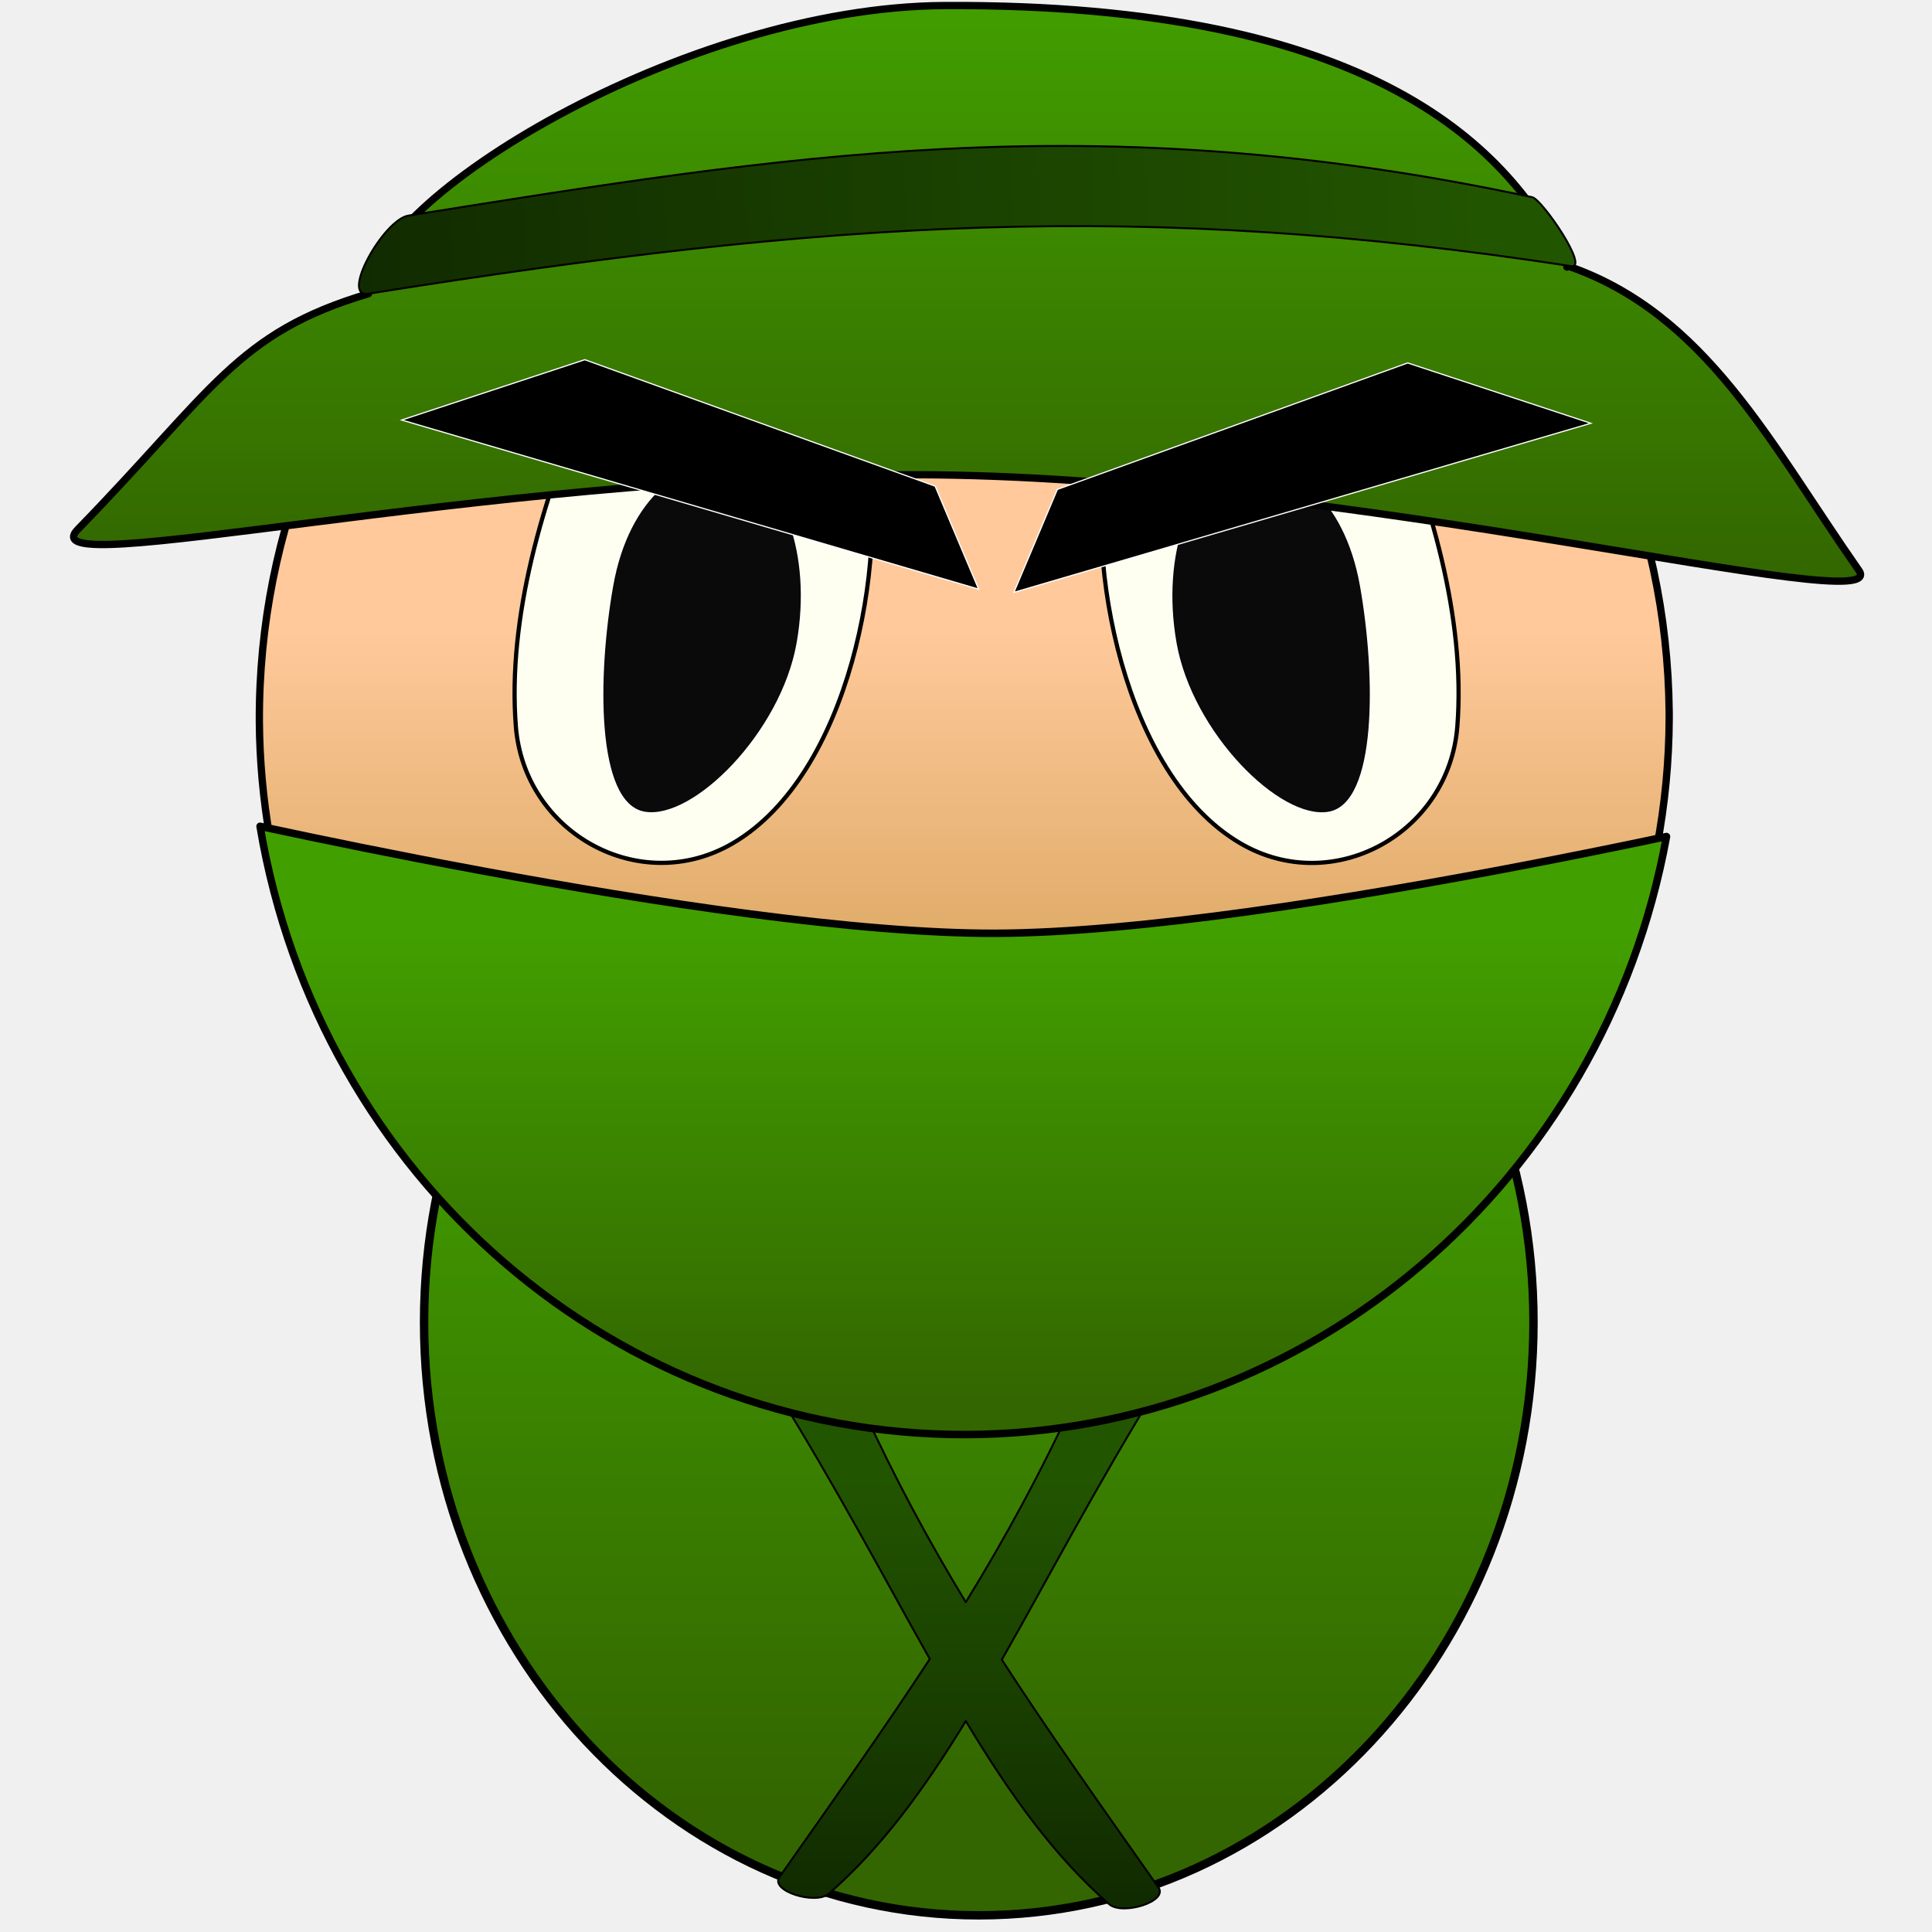
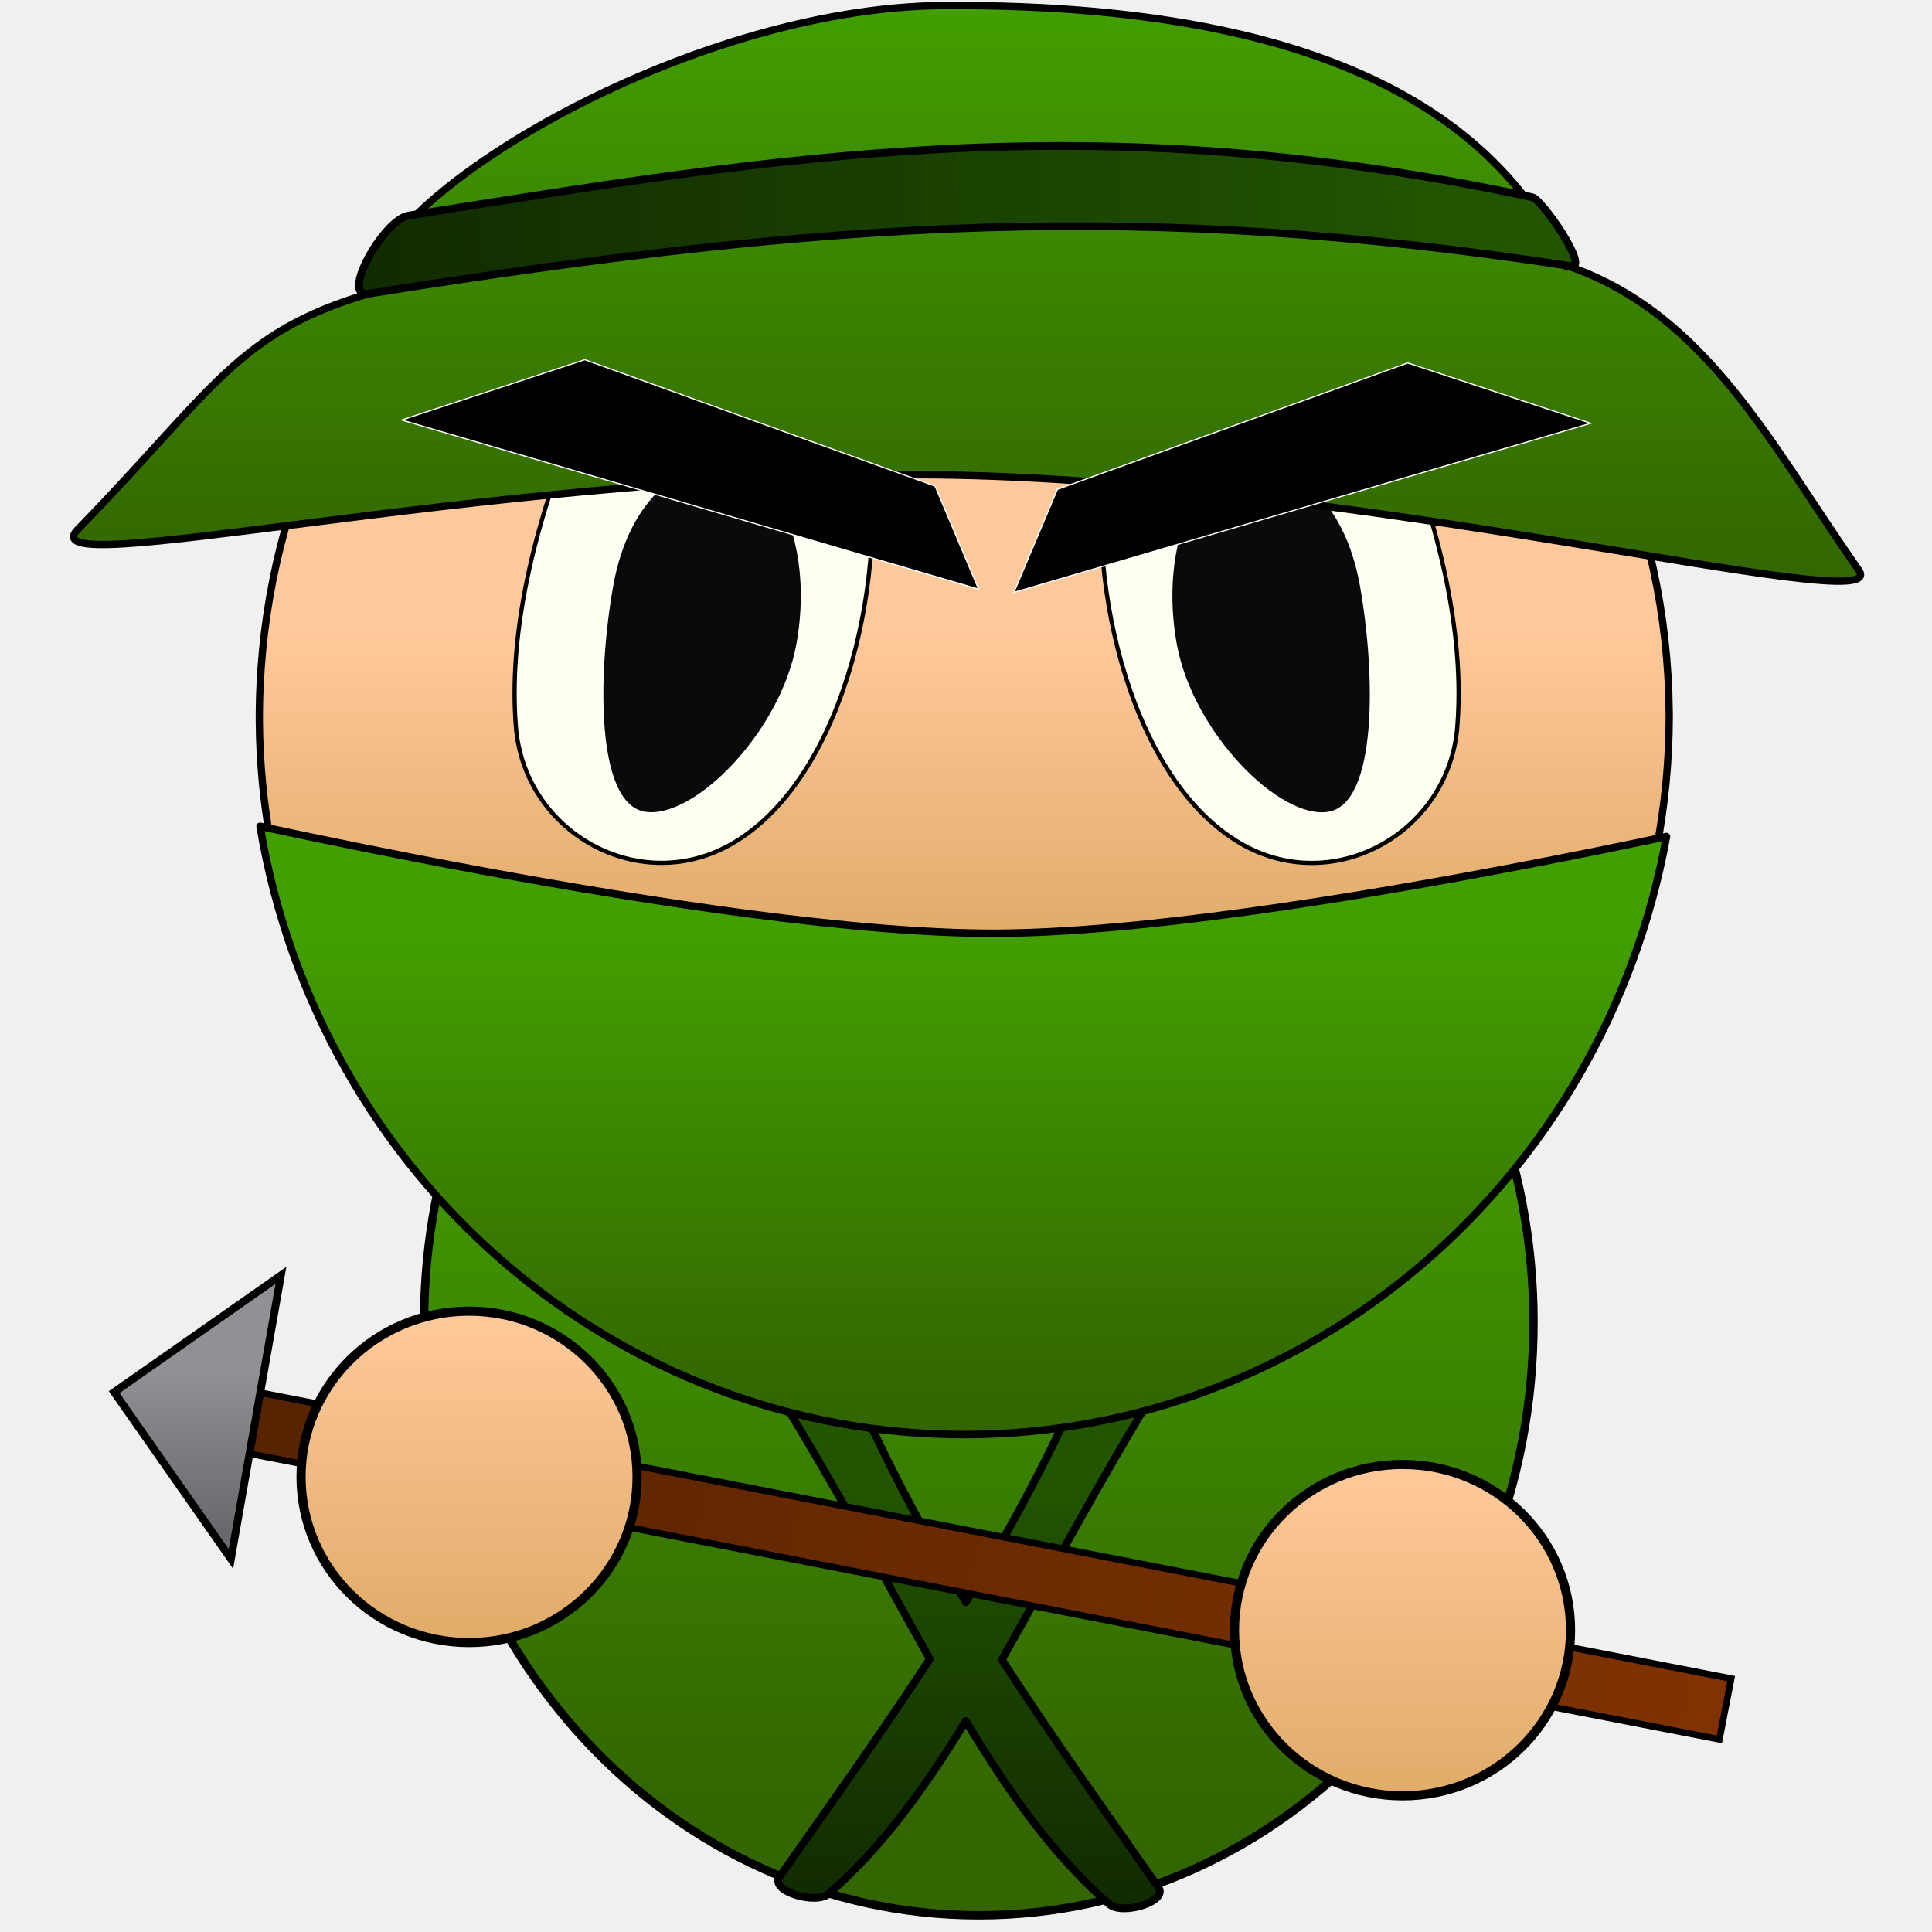
<svg xmlns="http://www.w3.org/2000/svg" xmlns:xlink="http://www.w3.org/1999/xlink" width="1e3" height="1e3" version="1.1" viewBox="0 0 264.58 264.58">
  <defs>
    <linearGradient id="linearGradient14376">
      <stop stop-color="#429f00" offset="0" />
      <stop stop-color="#360" offset="1" />
    </linearGradient>
    <linearGradient id="linearGradient8920">
      <stop stop-color="#112b00" offset="0" />
      <stop stop-color="#250" offset="1" />
    </linearGradient>
-     <linearGradient id="linearGradient43665" x1="102.8" x2="167.87" y1="248.73" y2="210.18" gradientTransform="matrix(1 0 0 1 -6.4287 -.12862)" gradientUnits="userSpaceOnUse" xlink:href="#linearGradient43305" />
+     <linearGradient id="linearGradient43665" x1="102.8" x2="167.87" y1="248.73" y2="210.18" gradientTransform="translate(-6.4287 -.12862)" gradientUnits="userSpaceOnUse" xlink:href="#linearGradient43305" />
    <linearGradient id="linearGradient43305">
      <stop stop-color="#800000" offset="0" />
      <stop stop-color="#b40000" offset="1" />
    </linearGradient>
-     <linearGradient id="linearGradient43307" x1="124.87" x2="155.21" y1="84.894" y2="38.131" gradientTransform="matrix(1 0 0 1 -6.4287 -.12862)" gradientUnits="userSpaceOnUse" xlink:href="#linearGradient43305" />
-     <linearGradient id="linearGradient58947" x1="204.92" x2="251.83" y1="54.685" y2="47.87" gradientTransform="matrix(1 0 0 1 -7.0597 -3.0317)" gradientUnits="userSpaceOnUse" xlink:href="#linearGradient43305" />
-     <linearGradient id="linearGradient57449" x1="207.65" x2="223.33" y1="38.796" y2="18.037" gradientTransform="matrix(1 0 0 1 -7.0597 -3.0317)" gradientUnits="userSpaceOnUse" xlink:href="#linearGradient43305" />
-     <linearGradient id="linearGradient42579" x1="101.8" x2="164.98" y1="237.29" y2="134.72" gradientTransform="matrix(1 0 0 1 -7.0597 -3.0317)" gradientUnits="userSpaceOnUse">
+     <linearGradient id="linearGradient43307" x1="124.87" x2="155.21" y1="84.894" y2="38.131" gradientTransform="translate(-6.4287 -.12862)" gradientUnits="userSpaceOnUse" xlink:href="#linearGradient43305" />
+     <linearGradient id="linearGradient58947" x1="204.92" x2="251.83" y1="54.685" y2="47.87" gradientTransform="translate(-7.0597 -3.0317)" gradientUnits="userSpaceOnUse" xlink:href="#linearGradient43305" />
+     <linearGradient id="linearGradient57449" x1="207.65" x2="223.33" y1="38.796" y2="18.037" gradientTransform="translate(-7.0597 -3.0317)" gradientUnits="userSpaceOnUse" xlink:href="#linearGradient43305" />
+     <linearGradient id="linearGradient42579" x1="101.8" x2="164.98" y1="237.29" y2="134.72" gradientTransform="translate(-7.0597 -3.0317)" gradientUnits="userSpaceOnUse">
      <stop stop-color="#00008c" offset="0" />
      <stop stop-color="#0000be" offset="1" />
    </linearGradient>
    <linearGradient id="linearGradient39456" x1="494.66" x2="494.66" y1="584.47" y2="350.75" gradientTransform="matrix(.28795 0 0 .28795 -11.3 -25.705)" gradientUnits="userSpaceOnUse">
      <stop stop-color="#e0ac69" offset="0" />
      <stop stop-color="#ffc99b" offset="1" />
    </linearGradient>
    <linearGradient id="linearGradient38060" x1="350" x2="614.06" y1="756.35" y2="99.643" gradientTransform="matrix(.28795 0 0 .28795 -11.3 -25.704)" gradientUnits="userSpaceOnUse">
      <stop stop-color="#00007c" offset="0" />
      <stop stop-color="#0000be" offset="1" />
    </linearGradient>
-     <linearGradient id="linearGradient1320" x1="132.21" x2="132.21" y1="129.78" y2="87.096" gradientTransform="matrix(3.7574 0 0 3.7574 8.5685 -1.4118)" gradientUnits="userSpaceOnUse" xlink:href="#linearGradient39456" />
+     <linearGradient id="linearGradient1320" x1="132.21" x2="132.21" y1="129.78" y2="87.096" gradientTransform="matrix(.99413 0 0 .99413 2.2671 -.37353)" gradientUnits="userSpaceOnUse" xlink:href="#linearGradient39456" />
    <linearGradient id="linearGradient5414" x1="499.54" x2="499.54" y1="-28.781" y2="275.25" gradientTransform="matrix(.26458 0 0 .26458 -8.546 6.7399)" gradientUnits="userSpaceOnUse" xlink:href="#linearGradient14376" />
    <linearGradient id="linearGradient8922" x1="49.024" x2="202.66" y1="30.263" y2="23.308" gradientUnits="userSpaceOnUse" xlink:href="#linearGradient8920" />
    <linearGradient id="linearGradient11046" x1="127.28" x2="127.28" y1="130.04" y2="191.84" gradientTransform="matrix(1.0081 0 0 1.0323 .45101 -6.3201)" gradientUnits="userSpaceOnUse" xlink:href="#linearGradient14376" />
-     <linearGradient id="linearGradient12567" x1="135.24" x2="135.24" y1="142.36" y2="247.25" gradientTransform="matrix(1 0 0 1 -2.3082 -.027483)" gradientUnits="userSpaceOnUse" xlink:href="#linearGradient14376" />
-     <linearGradient id="linearGradient13718" x1="504.12" x2="504.12" y1="981.58" y2="766.19" gradientUnits="userSpaceOnUse" xlink:href="#linearGradient8920" />
+     <linearGradient id="linearGradient12567" x1="135.24" x2="135.24" y1="142.36" y2="247.25" gradientTransform="translate(-2.3082 -.027483)" gradientUnits="userSpaceOnUse" xlink:href="#linearGradient14376" />
+     <linearGradient id="linearGradient13718" x1="504.12" x2="504.12" y1="981.58" y2="766.19" gradientTransform="scale(.26458)" gradientUnits="userSpaceOnUse" xlink:href="#linearGradient8920" />
+     <linearGradient id="linearGradient1621" x1="56.413" x2="56.413" y1="217.87" y2="179.3" gradientTransform="matrix(1.193 0 0 1.176 -3.2917 -31.489)" gradientUnits="userSpaceOnUse" xlink:href="#linearGradient39456" />
+     <linearGradient id="linearGradient2022" x1="56.413" x2="56.413" y1="217.87" y2="179.3" gradientTransform="matrix(1.193 0 0 1.176 124.55 -10.501)" gradientUnits="userSpaceOnUse" xlink:href="#linearGradient39456" />
+     <linearGradient id="linearGradient2085" x1="31.06" x2="223.66" y1="183.49" y2="183.49" gradientTransform="matrix(1.1014 0 0 .66164 30.95 63.25)" gradientUnits="userSpaceOnUse">
+       <stop stop-color="#520" offset="0" />
+       <stop stop-color="#803300" offset="1" />
+     </linearGradient>
+     <linearGradient id="linearGradient3069" x1="30.081" x2="17.448" y1="184.63" y2="202.67" gradientTransform="rotate(-35 33.394 190.41)" gradientUnits="userSpaceOnUse">
+       <stop stop-color="#8f9194" offset="0" />
+       <stop stop-color="#67696c" offset="1" />
+     </linearGradient>
  </defs>
  <g display="none">
    <g fill-rule="evenodd">
      <path d="m201.72 39.223c8.193-8.684 49.744 0.394 49.744 0.394s-44.044 1.18-35.538 19.035c7.077 14.856-6.012 9.209-14.205 0.525-4.437-4.703-4.437-15.25 0-19.953z" fill="url(#linearGradient58947)" stroke="#000" stroke-width="2.117" style="paint-order:stroke markers fill" />
      <path d="m200.59 35.765c17.359-1.393 31.584-37.303 31.584-37.303s-6.291 40.078-19.157 49.119c-24.631 23.646-30.401-8.458-12.427-11.814z" fill="url(#linearGradient57449)" stroke="#000" stroke-width="2.117" style="paint-order:stroke markers fill" />
      <ellipse cx="129.29" cy="178.08" rx="75.389" ry="80.64" fill="url(#linearGradient42579)" stroke="#000001" stroke-width="2.304" style="paint-order:stroke markers fill" />
      <g stroke="#000">
-         <path d="m214.35 50.03a96.932 96.932 0 0 0-1.334-2.45c-1.404 0.495-2.777 0.983-4.291 1.504-2.303 0.793-4.725 1.613-7.241 2.444-1.258 0.416-2.539 0.834-3.841 1.255-1.302 0.42-2.624 0.843-3.964 1.264-1.34 0.422-2.697 0.843-4.069 1.263-1.371 0.42-2.757 0.838-4.155 1.252-1.397 0.414-2.806 0.825-4.223 1.231-1.417 0.406-2.841 0.806-4.272 1.199-1.43 0.393-2.866 0.781-4.303 1.159-1.437 0.378-2.877 0.748-4.315 1.107-1.439 0.359-2.876 0.708-4.31 1.046-1.434 0.337-2.863 0.662-4.286 0.974s-2.838 0.61-4.244 0.893c-1.405 0.283-2.801 0.551-4.183 0.801-1.382 0.251-2.751 0.485-4.103 0.7-1.353 0.215-2.689 0.412-4.007 0.588-0.659 0.088-1.312 0.172-1.961 0.25-0.649 0.078-1.292 0.15-1.93 0.218-0.638 0.067-1.27 0.129-1.896 0.185-0.626 0.056-1.247 0.106-1.861 0.15-0.614 0.044-1.221 0.083-1.822 0.116-0.601 0.032-1.195 0.058-1.782 0.078-0.587 0.02-1.167 0.034-1.739 0.041-0.572 0.007-1.138 0.008-1.695 0.002-0.489-0.005-0.985-0.017-1.488-0.035-0.503-0.018-1.012-0.042-1.528-0.071-0.515-0.03-1.037-0.065-1.565-0.107-0.528-0.041-1.061-0.089-1.6-0.141-0.539-0.053-1.083-0.111-1.633-0.174-0.55-0.063-1.105-0.133-1.665-0.206-1.12-0.148-2.26-0.316-3.416-0.503-1.157-0.187-2.33-0.393-3.517-0.616-1.188-0.223-2.39-0.464-3.603-0.72-1.214-0.256-2.439-0.528-3.672-0.814-1.234-0.286-2.476-0.586-3.725-0.899-1.249-0.313-2.504-0.638-3.763-0.974-1.259-0.336-2.521-0.684-3.784-1.04-1.263-0.357-2.526-0.722-3.788-1.096-1.262-0.374-2.522-0.755-3.778-1.143-1.256-0.388-2.506-0.782-3.75-1.18-1.244-0.398-2.48-0.801-3.707-1.208-1.227-0.406-2.444-0.815-3.648-1.226-1.204-0.41-2.396-0.822-3.572-1.234-1.176-0.412-2.337-0.824-3.48-1.233-1.143-0.41-2.268-0.817-3.372-1.222-2.209-0.809-4.335-1.606-6.357-2.376-2.022-0.77-3.94-1.514-5.732-2.219-1.606-0.632-3.074-1.22-4.461-1.78-0.057 1.793-0.104 3.726-0.13 5.797-0.027 2.136-0.032 4.405-0.007 6.772 0.025 2.367 0.08 4.834 0.176 7.367 0.096 2.533 0.231 5.133 0.417 7.766 0.185 2.634 0.42 5.301 0.714 7.97 0.294 2.668 0.647 5.338 1.069 7.976 0.211 1.319 0.439 2.63 0.685 3.93 0.246 1.299 0.511 2.586 0.795 3.857 0.284 1.271 0.588 2.526 0.913 3.761 0.324 1.235 0.669 2.449 1.036 3.64 0.367 1.19 0.756 2.357 1.168 3.495 0.412 1.138 0.847 2.248 1.306 3.325 0.459 1.077 0.944 2.122 1.453 3.13 0.509 1.008 1.044 1.98 1.605 2.911 0.561 0.931 1.149 1.822 1.765 2.668 0.616 0.846 1.259 1.647 1.932 2.4 0.673 0.753 1.374 1.456 2.106 2.107 0.732 0.651 1.494 1.249 2.288 1.79 1.032 0.704 2.091 1.381 3.176 2.031 1.085 0.651 2.195 1.276 3.327 1.876 1.132 0.6 2.285 1.174 3.457 1.724 1.172 0.55 2.362 1.077 3.567 1.58 1.205 0.503 2.425 0.982 3.656 1.439 1.231 0.457 2.474 0.891 3.725 1.304 1.251 0.413 2.51 0.804 3.774 1.174 1.264 0.37 2.533 0.72 3.803 1.05 2.54 0.659 5.086 1.239 7.61 1.746 2.524 0.507 5.027 0.941 7.481 1.309 2.454 0.368 4.86 0.67 7.191 0.914 2.33 0.243 4.586 0.428 6.738 0.561 1.24 0.076 2.512 0.12 3.812 0.133 1.3 0.013 2.627-7e-3 3.98-0.056 1.353-0.049 2.731-0.129 4.13-0.238 1.4-0.109 2.821-0.248 4.261-0.414 1.44-0.167 2.899-0.362 4.374-0.585 1.474-0.223 2.965-0.473 4.467-0.749 1.503-0.276 3.018-0.579 4.542-0.907 1.524-0.328 3.058-0.681 4.598-1.059 1.54-0.378 3.085-0.779 4.634-1.204 1.549-0.425 3.101-0.874 4.653-1.344 1.552-0.471 3.104-0.963 4.652-1.477 1.549-0.514 3.094-1.05 4.633-1.605 1.539-0.556 3.071-1.132 4.594-1.727 1.523-0.595 3.036-1.209 4.537-1.841 1.501-0.632 2.989-1.283 4.462-1.95 1.472-0.668 2.928-1.353 4.366-2.054 0.939-0.458 1.836-0.978 2.692-1.555 0.856-0.578 1.671-1.212 2.448-1.901 0.777-0.689 1.515-1.431 2.216-2.222 0.701-0.791 1.365-1.631 1.994-2.516 0.629-0.885 1.222-1.815 1.782-2.785 0.56-0.97 1.086-1.98 1.581-3.027 0.495-1.047 0.957-2.13 1.39-3.244 0.433-1.115 0.835-2.261 1.209-3.435 0.374-1.174 0.72-2.375 1.039-3.599 0.319-1.224 0.611-2.472 0.878-3.738 0.267-1.266 0.509-2.551 0.728-3.851 0.219-1.3 0.415-2.613 0.589-3.937s0.327-2.659 0.46-3.999c0.133-1.34 0.246-2.686 0.341-4.033 0.19-2.695 0.307-5.396 0.366-8.068 0.059-2.672 0.059-5.316 0.015-7.896-0.045-2.58-0.135-5.098-0.256-7.517-0.121-2.419-0.273-4.741-0.442-6.93-0.03-0.388-0.066-0.708-0.097-1.087z" fill="url(#linearGradient39456)" stroke-width="1.152" style="paint-order:stroke markers fill" />
-         <path d="m129.47-0.225c-33.229 0.027-64.13 17.075-81.875 45.17-9.812 15.483-15.033 33.43-15.056 51.76-3.2e-5 53.533 43.397 96.933 96.933 96.933 53.533-2.6e-4 96.93-43.397 96.93-96.933-0.021-16.326-4.165-32.382-12.047-46.678 0.031 0.379 0.067 0.699 0.097 1.087 0.169 2.189 0.321 4.51 0.442 6.93 0.121 2.419 0.211 4.937 0.256 7.517 0.045 2.58 0.044 5.224-0.015 7.896s-0.176 5.373-0.366 8.068c-0.095 1.347-0.208 2.693-0.341 4.033-0.133 1.34-0.285 2.675-0.459 3.999s-0.371 2.638-0.59 3.937c-0.219 1.3-0.461 2.585-0.728 3.851-0.267 1.266-0.56 2.514-0.878 3.738-0.319 1.224-0.665 2.425-1.039 3.599-0.374 1.174-0.777 2.32-1.209 3.435-0.433 1.115-0.896 2.197-1.39 3.244-0.495 1.047-1.021 2.057-1.581 3.027-0.56 0.97-1.153 1.9-1.782 2.785-0.629 0.885-1.293 1.724-1.994 2.516-0.701 0.791-1.44 1.534-2.216 2.222-0.777 0.689-1.592 1.324-2.448 1.901-0.856 0.577-1.753 1.097-2.691 1.555-1.438 0.701-2.894 1.386-4.366 2.054-1.472 0.668-2.961 1.318-4.462 1.95-1.501 0.632-3.014 1.246-4.537 1.841-1.523 0.595-3.055 1.171-4.594 1.726-1.539 0.556-3.085 1.091-4.633 1.605-1.162 0.386-4.826 0.034-5.991 0.395-4.379-0.838-6.601-1.096-10.46-2.656-11.507-4.654-14.059-7.548-22.697-7.548-9.156 0-22.294 2.787-29.938 6.549-4.019 1.978-8.144 2.277-12.972 3.673-0.698-0.242-5.678-0.312-6.37-0.568-1.231-0.457-2.451-0.936-3.656-1.439-1.205-0.503-2.395-1.029-3.567-1.58-1.172-0.55-2.325-1.125-3.457-1.724-1.132-0.6-2.242-1.225-3.327-1.876-1.085-0.651-2.145-1.328-3.177-2.031-0.794-0.541-1.556-1.139-2.288-1.79-0.732-0.651-1.434-1.355-2.106-2.107-0.673-0.753-1.316-1.554-1.932-2.4s-1.204-1.737-1.765-2.668c-0.561-0.931-1.096-1.903-1.605-2.911-0.509-1.008-0.994-2.053-1.453-3.131-0.459-1.077-0.894-2.187-1.306-3.325-0.412-1.138-0.801-2.304-1.168-3.495-0.367-1.19-0.712-2.405-1.037-3.64-0.324-1.235-0.628-2.49-0.913-3.762-0.284-1.271-0.549-2.558-0.795-3.857s-0.474-2.611-0.685-3.93c-0.422-2.638-0.775-5.308-1.069-7.976-0.294-2.669-0.529-5.336-0.714-7.97-0.185-2.634-0.321-5.233-0.417-7.766-0.096-2.533-0.151-5-0.176-7.367-0.025-2.367-0.019-4.636 0.007-6.772 0.026-2.071 0.073-4.003 0.13-5.796 1.387 0.56 2.855 1.148 4.461 1.78 1.792 0.705 3.71 1.449 5.732 2.219 2.022 0.77 4.149 1.566 6.357 2.376 1.104 0.405 2.229 0.812 3.372 1.222 1.143 0.41 2.304 0.821 3.48 1.233 1.176 0.412 2.368 0.824 3.572 1.234s2.421 0.82 3.648 1.226c1.227 0.406 2.463 0.809 3.707 1.207 1.244 0.398 2.495 0.793 3.75 1.18 1.256 0.388 2.516 0.769 3.777 1.143 1.262 0.374 2.525 0.739 3.788 1.096 1.263 0.357 2.526 0.704 3.784 1.041 1.259 0.336 2.514 0.661 3.763 0.974 1.249 0.313 2.491 0.613 3.725 0.899 1.234 0.286 2.459 0.558 3.673 0.814 1.214 0.256 2.415 0.497 3.603 0.72 1.188 0.223 2.361 0.429 3.518 0.617 1.157 0.187 2.296 0.355 3.416 0.503 0.56 0.074 1.116 0.143 1.665 0.206 0.55 0.063 1.094 0.122 1.633 0.175 0.539 0.053 1.072 0.1 1.6 0.141 0.528 0.041 1.049 0.077 1.565 0.107 0.515 0.03 1.024 0.054 1.527 0.071s0.999 0.029 1.488 0.035c0.557 0.006 1.122 0.006 1.694-0.002 0.572-0.007 1.152-0.021 1.739-0.041 0.587-0.02 1.181-0.046 1.782-0.079 0.601-0.032 1.208-0.071 1.822-0.116 0.614-0.044 1.235-0.094 1.861-0.15 0.626-0.056 1.258-0.118 1.895-0.185 0.638-0.067 1.282-0.14 1.931-0.218 0.649-0.078 1.302-0.161 1.96-0.25 1.317-0.176 2.654-0.373 4.007-0.588 1.353-0.215 2.721-0.449 4.103-0.7 1.382-0.251 2.778-0.519 4.183-0.801 1.405-0.283 2.821-0.581 4.244-0.892 1.423-0.312 2.852-0.637 4.285-0.974 1.434-0.337 2.871-0.686 4.31-1.045 1.438-0.359 2.878-0.729 4.315-1.107 1.437-0.378 2.873-0.765 4.303-1.159 1.43-0.393 2.855-0.794 4.272-1.199 1.417-0.406 2.825-0.816 4.223-1.23 1.397-0.414 2.783-0.832 4.155-1.252 1.371-0.42 2.729-0.842 4.069-1.264 1.34-0.422 2.662-0.844 3.963-1.264 1.302-0.42 2.584-0.839 3.842-1.255 2.516-0.832 4.937-1.651 7.24-2.444 1.514-0.521 2.887-1.009 4.291-1.504-17.411-29.615-49.197-47.8-83.55-47.802z" fill="url(#linearGradient38060)" stroke-width="2.304" style="paint-order:stroke markers fill" />
+         <path d="m214.35 50.03a96.932 96.932 0 0 0-1.334-2.45c-1.404 0.495-2.777 0.983-4.291 1.504-2.303 0.793-4.725 1.613-7.241 2.444-1.258 0.416-2.539 0.834-3.841 1.255-1.302 0.42-2.624 0.843-3.964 1.264-1.34 0.422-2.697 0.843-4.069 1.263-1.371 0.42-2.757 0.838-4.155 1.252-1.397 0.414-2.806 0.825-4.223 1.231-1.417 0.406-2.841 0.806-4.272 1.199-1.43 0.393-2.866 0.781-4.303 1.159-1.437 0.378-2.877 0.748-4.315 1.107-1.439 0.359-2.876 0.708-4.31 1.046-1.434 0.337-2.863 0.662-4.286 0.974s-2.838 0.61-4.244 0.893c-1.405 0.283-2.801 0.551-4.183 0.801-1.382 0.251-2.751 0.485-4.103 0.7-1.353 0.215-2.689 0.412-4.007 0.588-0.659 0.088-1.312 0.172-1.961 0.25-0.649 0.078-1.292 0.15-1.93 0.218-0.638 0.067-1.27 0.129-1.896 0.185-0.626 0.056-1.247 0.106-1.861 0.15-0.614 0.044-1.221 0.083-1.822 0.116-0.601 0.032-1.195 0.058-1.782 0.078-0.587 0.02-1.167 0.034-1.739 0.041-0.572 0.007-1.138 0.008-1.695 0.002-0.489-0.005-0.985-0.017-1.488-0.035s-1.012-0.042-1.528-0.071c-0.515-0.03-1.037-0.065-1.565-0.107-0.528-0.041-1.061-0.089-1.6-0.141-0.539-0.053-1.083-0.111-1.633-0.174-0.55-0.063-1.105-0.133-1.665-0.206-1.12-0.148-2.26-0.316-3.416-0.503-1.157-0.187-2.33-0.393-3.517-0.616-1.188-0.223-2.39-0.464-3.603-0.72s-2.439-0.528-3.672-0.814c-1.234-0.286-2.476-0.586-3.725-0.899s-2.504-0.638-3.763-0.974c-1.259-0.336-2.521-0.684-3.784-1.04-1.263-0.357-2.526-0.722-3.788-1.096-1.262-0.374-2.522-0.755-3.778-1.143-1.256-0.388-2.506-0.782-3.75-1.18-1.244-0.398-2.48-0.801-3.707-1.208-1.227-0.406-2.444-0.815-3.648-1.226s-2.396-0.822-3.572-1.234c-1.176-0.412-2.337-0.824-3.48-1.233-1.143-0.41-2.268-0.817-3.372-1.222-2.209-0.809-4.335-1.606-6.357-2.376-2.022-0.77-3.94-1.514-5.732-2.219-1.606-0.632-3.074-1.22-4.461-1.78-0.057 1.793-0.104 3.726-0.13 5.797-0.027 2.136-0.032 4.405-0.007 6.772 0.025 2.367 0.08 4.834 0.176 7.367 0.096 2.533 0.231 5.133 0.417 7.766 0.185 2.634 0.42 5.301 0.714 7.97s0.647 5.338 1.069 7.976c0.211 1.319 0.439 2.63 0.685 3.93 0.246 1.299 0.511 2.586 0.795 3.857s0.588 2.526 0.913 3.761 0.669 2.449 1.036 3.64c0.367 1.19 0.756 2.357 1.168 3.495 0.412 1.138 0.847 2.248 1.306 3.325s0.944 2.122 1.453 3.13c0.509 1.008 1.044 1.98 1.605 2.911 0.561 0.931 1.149 1.822 1.765 2.668 0.616 0.846 1.259 1.647 1.932 2.4 0.673 0.753 1.374 1.456 2.106 2.107 0.732 0.651 1.494 1.249 2.288 1.79 1.032 0.704 2.091 1.381 3.176 2.031 1.085 0.651 2.195 1.276 3.327 1.876 1.132 0.6 2.285 1.174 3.457 1.724 1.172 0.55 2.362 1.077 3.567 1.58 1.205 0.503 2.425 0.982 3.656 1.439 1.231 0.457 2.474 0.891 3.725 1.304 1.251 0.413 2.51 0.804 3.774 1.174 1.264 0.37 2.533 0.72 3.803 1.05 2.54 0.659 5.086 1.239 7.61 1.746 2.524 0.507 5.027 0.941 7.481 1.309 2.454 0.368 4.86 0.67 7.191 0.914 2.33 0.243 4.586 0.428 6.738 0.561 1.24 0.076 2.512 0.12 3.812 0.133 1.3 0.013 2.627-7e-3 3.98-0.056 1.353-0.049 2.731-0.129 4.13-0.238s2.821-0.248 4.261-0.414c1.44-0.167 2.899-0.362 4.374-0.585 1.474-0.223 2.965-0.473 4.467-0.749 1.503-0.276 3.018-0.579 4.542-0.907 1.524-0.328 3.058-0.681 4.598-1.059 1.54-0.378 3.085-0.779 4.634-1.204 1.549-0.425 3.101-0.874 4.653-1.344 1.552-0.471 3.104-0.963 4.652-1.477 1.549-0.514 3.094-1.05 4.633-1.605 1.539-0.556 3.071-1.132 4.594-1.727 1.523-0.595 3.036-1.209 4.537-1.841 1.501-0.632 2.989-1.283 4.462-1.95 1.472-0.668 2.928-1.353 4.366-2.054 0.939-0.458 1.836-0.978 2.692-1.555 0.856-0.578 1.671-1.212 2.448-1.901 0.777-0.689 1.515-1.431 2.216-2.222 0.701-0.791 1.365-1.631 1.994-2.516 0.629-0.885 1.222-1.815 1.782-2.785 0.56-0.97 1.086-1.98 1.581-3.027 0.495-1.047 0.957-2.13 1.39-3.244 0.433-1.115 0.835-2.261 1.209-3.435s0.72-2.375 1.039-3.599c0.319-1.224 0.611-2.472 0.878-3.738 0.267-1.266 0.509-2.551 0.728-3.851 0.219-1.3 0.415-2.613 0.589-3.937s0.327-2.659 0.46-3.999c0.133-1.34 0.246-2.686 0.341-4.033 0.19-2.695 0.307-5.396 0.366-8.068 0.059-2.672 0.059-5.316 0.015-7.896-0.045-2.58-0.135-5.098-0.256-7.517-0.121-2.419-0.273-4.741-0.442-6.93-0.03-0.388-0.066-0.708-0.097-1.087z" fill="url(#linearGradient39456)" stroke-width="1.152" style="paint-order:stroke markers fill" />
+         <path d="m129.47-0.225c-33.229 0.027-64.13 17.075-81.875 45.17-9.812 15.483-15.033 33.43-15.056 51.76-3.2e-5 53.533 43.397 96.933 96.933 96.933 53.533-2.6e-4 96.93-43.397 96.93-96.933-0.021-16.326-4.165-32.382-12.047-46.678 0.031 0.379 0.067 0.699 0.097 1.087 0.169 2.189 0.321 4.51 0.442 6.93 0.121 2.419 0.211 4.937 0.256 7.517 0.045 2.58 0.044 5.224-0.015 7.896s-0.176 5.373-0.366 8.068c-0.095 1.347-0.208 2.693-0.341 4.033s-0.285 2.675-0.459 3.999-0.371 2.638-0.59 3.937c-0.219 1.3-0.461 2.585-0.728 3.851-0.267 1.266-0.56 2.514-0.878 3.738s-0.665 2.425-1.039 3.599c-0.374 1.174-0.777 2.32-1.209 3.435-0.433 1.115-0.896 2.197-1.39 3.244-0.495 1.047-1.021 2.057-1.581 3.027-0.56 0.97-1.153 1.9-1.782 2.785-0.629 0.885-1.293 1.724-1.994 2.516-0.701 0.791-1.44 1.534-2.216 2.222-0.777 0.689-1.592 1.324-2.448 1.901-0.856 0.577-1.753 1.097-2.691 1.555-1.438 0.701-2.894 1.386-4.366 2.054-1.472 0.668-2.961 1.318-4.462 1.95-1.501 0.632-3.014 1.246-4.537 1.841-1.523 0.595-3.055 1.171-4.594 1.726-1.539 0.556-3.085 1.091-4.633 1.605-1.162 0.386-4.826 0.034-5.991 0.395-4.379-0.838-6.601-1.096-10.46-2.656-11.507-4.654-14.059-7.548-22.697-7.548-9.156 0-22.294 2.787-29.938 6.549-4.019 1.978-8.144 2.277-12.972 3.673-0.698-0.242-5.678-0.312-6.37-0.568-1.231-0.457-2.451-0.936-3.656-1.439-1.205-0.503-2.395-1.029-3.567-1.58-1.172-0.55-2.325-1.125-3.457-1.724-1.132-0.6-2.242-1.225-3.327-1.876-1.085-0.651-2.145-1.328-3.177-2.031-0.794-0.541-1.556-1.139-2.288-1.79-0.732-0.651-1.434-1.355-2.106-2.107-0.673-0.753-1.316-1.554-1.932-2.4s-1.204-1.737-1.765-2.668c-0.561-0.931-1.096-1.903-1.605-2.911-0.509-1.008-0.994-2.053-1.453-3.131-0.459-1.077-0.894-2.187-1.306-3.325-0.412-1.138-0.801-2.304-1.168-3.495s-0.712-2.405-1.037-3.64c-0.324-1.235-0.628-2.49-0.913-3.762-0.284-1.271-0.549-2.558-0.795-3.857s-0.474-2.611-0.685-3.93c-0.422-2.638-0.775-5.308-1.069-7.976-0.294-2.669-0.529-5.336-0.714-7.97-0.185-2.634-0.321-5.233-0.417-7.766-0.096-2.533-0.151-5-0.176-7.367-0.025-2.367-0.019-4.636 0.007-6.772 0.026-2.071 0.073-4.003 0.13-5.796 1.387 0.56 2.855 1.148 4.461 1.78 1.792 0.705 3.71 1.449 5.732 2.219 2.022 0.77 4.149 1.566 6.357 2.376 1.104 0.405 2.229 0.812 3.372 1.222 1.143 0.41 2.304 0.821 3.48 1.233 1.176 0.412 2.368 0.824 3.572 1.234s2.421 0.82 3.648 1.226c1.227 0.406 2.463 0.809 3.707 1.207 1.244 0.398 2.495 0.793 3.75 1.18 1.256 0.388 2.516 0.769 3.777 1.143 1.262 0.374 2.525 0.739 3.788 1.096 1.263 0.357 2.526 0.704 3.784 1.041 1.259 0.336 2.514 0.661 3.763 0.974 1.249 0.313 2.491 0.613 3.725 0.899 1.234 0.286 2.459 0.558 3.673 0.814 1.214 0.256 2.415 0.497 3.603 0.72 1.188 0.223 2.361 0.429 3.518 0.617 1.157 0.187 2.296 0.355 3.416 0.503 0.56 0.074 1.116 0.143 1.665 0.206 0.55 0.063 1.094 0.122 1.633 0.175 0.539 0.053 1.072 0.1 1.6 0.141 0.528 0.041 1.049 0.077 1.565 0.107 0.515 0.03 1.024 0.054 1.527 0.071s0.999 0.029 1.488 0.035c0.557 0.006 1.122 0.006 1.694-0.002 0.572-0.007 1.152-0.021 1.739-0.041 0.587-0.02 1.181-0.046 1.782-0.079 0.601-0.032 1.208-0.071 1.822-0.116 0.614-0.044 1.235-0.094 1.861-0.15 0.626-0.056 1.258-0.118 1.895-0.185 0.638-0.067 1.282-0.14 1.931-0.218 0.649-0.078 1.302-0.161 1.96-0.25 1.317-0.176 2.654-0.373 4.007-0.588 1.353-0.215 2.721-0.449 4.103-0.7 1.382-0.251 2.778-0.519 4.183-0.801 1.405-0.283 2.821-0.581 4.244-0.892 1.423-0.312 2.852-0.637 4.285-0.974 1.434-0.337 2.871-0.686 4.31-1.045s2.878-0.729 4.315-1.107c1.437-0.378 2.873-0.765 4.303-1.159 1.43-0.393 2.855-0.794 4.272-1.199 1.417-0.406 2.825-0.816 4.223-1.23 1.397-0.414 2.783-0.832 4.155-1.252 1.371-0.42 2.729-0.842 4.069-1.264 1.34-0.422 2.662-0.844 3.963-1.264 1.302-0.42 2.584-0.839 3.842-1.255 2.516-0.832 4.937-1.651 7.24-2.444 1.514-0.521 2.887-1.009 4.291-1.504-17.411-29.615-49.197-47.8-83.55-47.802z" fill="url(#linearGradient38060)" stroke-width="2.304" style="paint-order:stroke markers fill" />
        <path d="m80.729 61.655c11.027-9.388 27.973-3.584 31.592 10.439 3.73 14.455 1.749 31.281-1.648 45.878-3.197 13.735-33.395 12.886-38.46-0.275-5.63-14.631-5.498-44.11 8.516-56.042z" fill="#fefff0" stroke-width="1.152" style="paint-order:stroke markers fill" />
        <path d="m179.72 60.479c-11.027-9.388-27.973-3.584-31.592 10.439-3.73 14.455-1.749 31.281 1.648 45.878 3.197 13.735 33.395 12.886 38.46-0.275 5.63-14.631 5.498-44.11-8.516-56.042z" fill="#fefff0" stroke-width="1.152" style="paint-order:stroke markers fill" />
      </g>
      <path d="m106.35 102.19c0 12.441-6.583 19.23-13.333 19.23-6.75 0-12.758-10.085-12.758-22.526 1e-6 -12.441 9.747-26.372 16.496-26.372 6.75-3e-6 9.595 17.228 9.595 29.669z" fill="#0a0a0a" stroke="#fff" stroke-width=".295" style="paint-order:stroke markers fill" />
-       <path d="m156.5 100.82c0 12.441 6.583 19.23 13.333 19.23 6.75 0 12.758-10.085 12.758-22.526 0-12.441-9.747-26.372-16.496-26.372-6.75-3e-6 -9.595 17.228-9.595 29.669z" fill="#0a0a0a" stroke="#fff" stroke-width=".295" style="paint-order:stroke markers fill" />
+       <path d="m156.5 100.82c0 12.441 6.583 19.23 13.333 19.23 6.75 0 12.758-10.085 12.758-22.526s-9.747-26.372-16.496-26.372c-6.75-3e-6 -9.595 17.228-9.595 29.669z" fill="#0a0a0a" stroke="#fff" stroke-width=".295" style="paint-order:stroke markers fill" />
      <path d="m54.254 39.054c58.397 26.543 118.96 26.554 154.25 2.686 6.238 2.316 12.568 15.452 8.27 17.751-46.749 25.003-110.57 23.663-169.52-0.107-7-2.822 0.357-15.27 7.003-20.33z" fill="url(#linearGradient43307)" stroke="#000" stroke-width="1.152" style="paint-order:stroke markers fill" />
    </g>
    <path d="m124.93 230.16s7.881-4.154 13.069-11.683c5.377-7.803 6.013-22.961 6.013-22.961" fill="none" stroke="#000" stroke-width="1.058" />
    <g fill-rule="evenodd">
      <path d="m197.33 219.13c-1.006 2.487-1.905 3.86-3.649 6.564-36.343 9.052-87.365 21.698-128.4-0.446-2.188-2.867-2.733-3.974-3.782-8.137 33.975 19.73 102.37 11.942 135.83 2.02z" fill="url(#linearGradient43665)" stroke="#000" stroke-width="1.058" style="paint-order:stroke markers fill" />
      <path d="m80.729 61.655 42.081 17.349 1.262 12.747-54.144-20.572z" stroke="#fff" stroke-width=".265" style="paint-order:stroke markers fill" />
      <path d="m183.88 61.615-42.081 17.349-1.262 12.747 54.144-20.572z" stroke="#fff" stroke-width=".265" style="paint-order:stroke markers fill" />
    </g>
    <path d="m124.85 197.08 10.533 9.025c2.542 2.178 3.205 11.921 3.205 11.921" fill="none" stroke="#000" stroke-width="1.058" />
  </g>
-   <g>
-     <ellipse cx="134.04" cy="181.08" rx="75.389" ry="80.64" fill="url(#linearGradient12567)" fill-rule="evenodd" stroke="#000001" stroke-width="2.304" style="paint-order:stroke markers fill" />
-     <path transform="scale(.26458)" d="m496.6 6.967a364.87 364.87 0 0 0-362.36 366.53 364.87 364.87 0 0 0 5.412 59.975c1.064 0.224 1.497 0.325 2.594 0.555 7.054 1.478 14.787 3.079 23.1 4.771 8.312 1.692 17.204 3.475 26.572 5.32s19.215 3.751 29.438 5.688c10.223 1.936 20.821 3.902 31.695 5.867 10.875 1.965 22.025 3.929 33.35 5.861s22.824 3.834 34.396 5.672c5.786 0.919 11.592 1.822 17.402 2.705 5.81 0.883 11.626 1.747 17.436 2.588 5.809 0.84 11.612 1.658 17.395 2.447 5.783 0.79 11.546 1.552 17.277 2.283 5.731 0.731 11.43 1.431 17.084 2.096 5.654 0.665 11.263 1.296 16.814 1.887 5.552 0.591 11.046 1.143 16.471 1.652s10.779 0.975 16.051 1.395c5.272 0.42 10.461 0.794 15.555 1.117s10.092 0.595 14.982 0.812 9.674 0.381 14.336 0.486 9.203 0.152 13.611 0.137c4.551-0.016 9.239-0.097 14.051-0.238 4.812-0.142 9.748-0.346 14.795-0.605 5.047-0.26 10.206-0.576 15.463-0.945 5.256-0.369 10.611-0.793 16.051-1.264 5.439-0.471 10.964-0.99 16.561-1.555 5.596-0.564 11.265-1.175 16.992-1.824 5.728-0.65 11.515-1.34 17.348-2.066 5.833-0.727 11.71-1.489 17.621-2.285 5.912-0.796 11.858-1.624 17.822-2.481 5.965-0.857 11.948-1.741 17.939-2.65 5.991-0.909 11.99-1.843 17.982-2.797s11.978-1.926 17.945-2.916c11.934-1.98 23.793-4.024 35.471-6.1 11.678-2.076 23.176-4.183 34.389-6.289 11.213-2.106 22.142-4.212 32.682-6.283 10.54-2.072 20.693-4.11 30.352-6.082 3.133-0.639 5.859-1.219 8.885-1.844a364.87 364.87 0 0 0 6.416-66.758l-0.016-3.338a364.87 364.87 0 0 0-367.36-361.52z" fill="url(#linearGradient1320)" stroke="#000" stroke-linejoin="round" stroke-width="3.78" />
-     <g fill-rule="evenodd">
-       <path d="m100.23 115.22c-12.49 7.331-28.17-1.328-29.299-15.766-1.163-14.884 3.71-31.11 9.59-44.895 5.533-12.972 35.125-6.892 37.828 6.949 3.004 15.387-2.245 44.395-18.118 53.712z" fill="#fefff0" stroke="#000" stroke-width="1.152" style="paint-order:stroke markers fill" />
-       <path d="m83.972 80.267c2.16-12.252 9.823-17.795 16.47-16.623 6.647 1.172 10.813 12.147 8.652 24.4-2.16 12.252-14.178 24.28-20.825 23.108-6.647-1.172-6.457-18.633-4.297-30.885z" fill="#0a0a0a" stroke="#fff" stroke-width=".295" style="paint-order:stroke markers fill" />
-       <path d="m169.99 115.23c12.49 7.331 28.17-1.328 29.299-15.766 1.163-14.884-3.71-31.11-9.59-44.895-5.533-12.972-35.125-6.892-37.828 6.949-3.004 15.387 2.245 44.395 18.118 53.712z" fill="#fefff0" stroke="#000" stroke-width="1.152" style="paint-order:stroke markers fill" />
-       <path d="m186.25 80.276c-2.16-12.252-9.823-17.795-16.47-16.623-6.647 1.172-10.813 12.147-8.652 24.4 2.16 12.252 14.178 24.28 20.825 23.108 6.647-1.172 6.457-18.633 4.297-30.885z" fill="#0a0a0a" stroke="#fff" stroke-width=".295" style="paint-order:stroke markers fill" />
+   <ellipse cx="134.04" cy="181.08" rx="75.389" ry="80.64" fill="url(#linearGradient12567)" fill-rule="evenodd" stroke="#000001" stroke-width="2.304" style="paint-order:stroke markers fill" />
+   <path d="m131.39 1.843a96.537 96.537 0 0 0-95.873 96.977 96.537 96.537 0 0 0 1.432 15.868c0.281 0.059 0.396 0.086 0.686 0.147 1.866 0.391 3.912 0.815 6.112 1.262 2.199 0.448 4.552 0.919 7.03 1.408 2.479 0.488 5.084 0.993 7.789 1.505 2.705 0.512 5.509 1.032 8.386 1.552 2.877 0.52 5.827 1.04 8.824 1.551 2.996 0.511 6.039 1.014 9.101 1.501 1.531 0.243 3.067 0.482 4.604 0.716 1.537 0.234 3.076 0.462 4.613 0.685 1.537 0.222 3.072 0.439 4.602 0.647 1.53 0.209 3.055 0.411 4.571 0.604 1.516 0.193 3.024 0.379 4.52 0.554 1.496 0.176 2.98 0.343 4.449 0.499 1.469 0.156 2.923 0.302 4.358 0.437s2.852 0.258 4.247 0.369c1.395 0.111 2.768 0.21 4.116 0.296 1.348 0.085 2.67 0.157 3.964 0.215 1.294 0.058 2.56 0.101 3.793 0.129 1.234 0.028 2.435 0.04 3.601 0.036 1.204-4e-3 2.444-0.025 3.718-0.063 1.273-0.037 2.579-0.091 3.914-0.16 1.335-0.069 2.7-0.152 4.091-0.25 1.391-0.098 2.807-0.21 4.247-0.334 1.439-0.125 2.901-0.262 4.382-0.411 1.481-0.149 2.981-0.311 4.496-0.483 1.515-0.172 3.047-0.354 4.59-0.547 1.543-0.192 3.098-0.394 4.662-0.605 1.564-0.211 3.137-0.43 4.715-0.656 1.578-0.227 3.161-0.461 4.746-0.701 1.585-0.241 3.172-0.488 4.758-0.74 1.585-0.252 3.169-0.51 4.748-0.772 3.158-0.524 6.295-1.065 9.385-1.614 3.09-0.549 6.132-1.107 9.099-1.664 2.967-0.557 5.858-1.114 8.647-1.662 2.789-0.548 5.475-1.087 8.03-1.609 0.829-0.169 1.55-0.323 2.351-0.488a96.537 96.537 0 0 0 1.698-17.663l-4e-3 -0.883a96.537 96.537 0 0 0-97.196-95.651z" fill="url(#linearGradient1320)" stroke="#000" stroke-linejoin="round" stroke-width="1" />
+   <g fill-rule="evenodd">
+     <path d="m100.23 115.22c-12.49 7.331-28.17-1.328-29.299-15.766-1.163-14.884 3.71-31.11 9.59-44.895 5.533-12.972 35.125-6.892 37.828 6.949 3.004 15.387-2.245 44.395-18.118 53.712z" fill="#fefff0" stroke="#000" stroke-width="1.152" style="paint-order:stroke markers fill" />
+     <path d="m83.972 80.267c2.16-12.252 9.823-17.795 16.47-16.623 6.647 1.172 10.813 12.147 8.652 24.4-2.16 12.252-14.178 24.28-20.825 23.108-6.647-1.172-6.457-18.633-4.297-30.885z" fill="#0a0a0a" stroke="#fff" stroke-width=".295" style="paint-order:stroke markers fill" />
+     <path d="m169.99 115.23c12.49 7.331 28.17-1.328 29.299-15.766 1.163-14.884-3.71-31.11-9.59-44.895-5.533-12.972-35.125-6.892-37.828 6.949-3.004 15.387 2.245 44.395 18.118 53.712z" fill="#fefff0" stroke="#000" stroke-width="1.152" style="paint-order:stroke markers fill" />
+     <path d="m186.25 80.276c-2.16-12.252-9.823-17.795-16.47-16.623-6.647 1.172-10.813 12.147-8.652 24.4 2.16 12.252 14.178 24.28 20.825 23.108 6.647-1.172 6.457-18.633 4.297-30.885z" fill="#0a0a0a" stroke="#fff" stroke-width=".295" style="paint-order:stroke markers fill" />
+   </g>
+   <path d="m129.35 0.759c-35.587 0.191-78.804 26.541-78.889 39.465-18.093 5.374-21.239 13.203-39.8 32.266-7.249 7.445 54.764-7.458 114.32-7.478 59.554-0.019 134.47 20.088 129.59 13.106-12.136-17.336-20.918-35.22-39.983-41.735 0.364-0.631-0.097 0.678 0 0-7.631-15.882-26.086-35.942-85.232-35.624z" fill="url(#linearGradient5414)" stroke="#000" stroke-linejoin="round" />
+   <path d="m55.942 29.523c51.062-8.117 93.73-15.401 153.9-2.512 1.327 0.284 7.869 9.826 5.317 9.435-58.517-8.968-101.02-6.381-164.7 3.777-3.958 0.631 2.057-10.156 5.484-10.701z" fill="url(#linearGradient8922)" stroke="#000" stroke-linejoin="round" stroke-width="1.058" />
+   <path d="m80.084 49.347 47.917 17.294 5.871 13.911-78.583-23.036z" fill-rule="evenodd" stroke="#fff" stroke-width=".331" style="paint-order:stroke markers fill" />
+   <path d="m192.78 49.791-47.917 17.294-5.871 13.911 78.583-23.036z" fill-rule="evenodd" stroke="#fff" stroke-width=".331" style="paint-order:stroke markers fill" />
+   <path d="m156.73 187.27c-3.203 0.074-8.35 1.7-9.386 3.963-4.745 10.375-9.69 19.407-15.08 28.178-5.05-8.322-9.715-16.93-14.201-26.738-1.657-3.622-13.842-5.61-11.74-2.226 8.289 13.348 14.813 25.756 21.012 36.742-6.144 9.424-12.896 18.915-20.576 29.842-1.366 1.943 4.952 3.861 6.744 2.302 7.153-6.221 13.013-14.241 18.762-23.645 6.033 10.029 12.121 18.547 19.638 25.084 1.792 1.559 8.11-0.359 6.744-2.302-8.045-11.444-15.072-21.315-21.447-31.183 6.461-11.358 13.206-24.304 21.884-38.277 0.788-1.269-0.433-1.782-2.355-1.738z" fill="url(#linearGradient13718)" stroke="#000" stroke-linejoin="round" stroke-width="1.058" />
+   <path d="m228.22 114.56c-0.812 0.172-1.543 0.331-2.384 0.507-2.591 0.542-5.315 1.102-8.143 1.671-2.828 0.569-5.76 1.147-8.768 1.726-3.008 0.579-6.093 1.157-9.226 1.728-3.133 0.57-6.314 1.132-9.516 1.676-1.601 0.272-3.207 0.539-4.814 0.801-1.608 0.262-3.217 0.519-4.824 0.768s-3.213 0.493-4.813 0.728c-1.6 0.235-3.196 0.463-4.782 0.681s-3.163 0.428-4.728 0.628c-1.565 0.2-3.118 0.389-4.654 0.568-1.537 0.178-3.057 0.346-4.559 0.501s-2.984 0.298-4.443 0.427c-1.459 0.129-2.896 0.246-4.306 0.347-1.41 0.102-2.794 0.188-4.149 0.26-1.354 0.071-2.678 0.127-3.969 0.166-1.291 0.039-2.549 0.061-3.77 0.065-1.183 4e-3 -2.401-9e-3 -3.652-0.037-1.251-0.029-2.534-0.074-3.846-0.134-1.312-0.06-2.653-0.135-4.02-0.223-1.367-0.089-2.759-0.192-4.173-0.307-1.414-0.115-2.851-0.243-4.306-0.383s-2.929-0.292-4.419-0.454c-1.49-0.162-2.994-0.336-4.511-0.518-1.517-0.183-3.046-0.375-4.583-0.576s-3.084-0.41-4.635-0.627c-1.552-0.217-3.108-0.441-4.667-0.672-1.559-0.231-3.119-0.468-4.678-0.711-1.559-0.243-3.116-0.491-4.669-0.743-3.105-0.505-6.19-1.027-9.228-1.558-3.038-0.531-6.03-1.07-8.947-1.61-2.918-0.54-5.761-1.08-8.504-1.612-2.743-0.532-5.384-1.056-7.898-1.562s-4.899-0.997-7.129-1.462c-2.23-0.465-4.305-0.905-6.197-1.311-0.294-0.063-0.411-0.091-0.696-0.152a97.891 100.24 0 0 0 96.661 83.303 97.891 100.24 0 0 0 95.945-81.897z" fill="url(#linearGradient11046)" stroke="#000" stroke-linejoin="round" stroke-width="1.026" />
+   <g fill-rule="evenodd" stroke="#000">
+     <g>
+       <rect transform="rotate(11)" x="66.326" y="180.87" width="209.81" height="7.575" fill="url(#linearGradient2085)" stroke-width="1.807" style="paint-order:stroke markers fill" />
+       <ellipse cx="64.237" cy="202.25" rx="22.383" ry="22.065" fill="url(#linearGradient1621)" stroke-width="2.507" style="paint-order:stroke markers fill" />
+       <ellipse cx="192.07" cy="223.24" rx="22.383" ry="22.065" fill="url(#linearGradient2022)" stroke-width="2.507" style="paint-order:stroke markers fill" />
    </g>
-     <path d="m129.35 0.759c-35.587 0.191-78.804 26.541-78.889 39.465-18.093 5.374-21.239 13.203-39.8 32.266-7.249 7.445 54.764-7.458 114.32-7.478 59.554-0.019 134.47 20.088 129.59 13.106-12.136-17.336-20.918-35.22-39.983-41.735 0.364-0.631-0.097 0.678 0 0-7.631-15.882-26.086-35.942-85.232-35.624z" fill="url(#linearGradient5414)" stroke="#000" stroke-linejoin="round" />
-     <path d="m55.942 29.523c51.062-8.117 93.73-15.401 153.9-2.512 1.327 0.284 7.869 9.826 5.317 9.435-58.517-8.968-101.02-6.381-164.7 3.777-3.958 0.631 2.057-10.156 5.484-10.701z" fill="url(#linearGradient8922)" stroke="#000" stroke-linejoin="round" stroke-width=".265" />
-     <path d="m80.084 49.347 47.917 17.294 5.871 13.911-78.583-23.036z" fill-rule="evenodd" stroke="#fff" stroke-width=".331" style="paint-order:stroke markers fill" />
-     <path d="m192.78 49.791-47.917 17.294-5.871 13.911 78.583-23.036z" fill-rule="evenodd" stroke="#fff" stroke-width=".331" style="paint-order:stroke markers fill" />
-     <path transform="scale(.26458)" d="m592.36 707.81c-12.104 0.281-31.561 6.424-35.475 14.98-17.935 39.213-36.624 73.351-56.996 106.5-19.088-31.454-36.718-63.989-53.674-101.06-6.262-13.691-52.315-21.202-44.373-8.412 31.329 50.449 55.988 97.348 79.418 138.87-23.22 35.619-48.74 71.491-77.77 112.79-5.163 7.345 18.716 14.593 25.49 8.701 27.037-23.514 49.184-53.825 70.914-89.367 22.801 37.904 45.814 70.098 74.225 94.807 6.774 5.891 30.653-1.357 25.49-8.701-30.407-43.254-56.965-80.56-81.061-117.86 24.42-42.93 49.913-91.859 82.711-144.67 2.978-4.796-1.638-6.737-8.9-6.568z" fill="url(#linearGradient13718)" stroke="#000" stroke-linejoin="round" />
-     <path d="m228.22 114.56c-0.812 0.172-1.543 0.331-2.384 0.507-2.591 0.542-5.315 1.102-8.143 1.671-2.828 0.569-5.76 1.147-8.768 1.726-3.008 0.579-6.093 1.157-9.226 1.728-3.133 0.57-6.314 1.132-9.516 1.676-1.601 0.272-3.207 0.539-4.814 0.801-1.608 0.262-3.217 0.519-4.824 0.768-1.607 0.25-3.213 0.493-4.813 0.728-1.6 0.235-3.196 0.463-4.782 0.681-1.586 0.219-3.163 0.428-4.728 0.628-1.565 0.2-3.118 0.389-4.654 0.568-1.537 0.178-3.057 0.346-4.559 0.501s-2.984 0.298-4.443 0.427c-1.459 0.129-2.896 0.246-4.306 0.347-1.41 0.102-2.794 0.188-4.149 0.26-1.354 0.071-2.678 0.127-3.969 0.166-1.291 0.039-2.549 0.061-3.77 0.065-1.183 4e-3 -2.401-9e-3 -3.652-0.037-1.251-0.029-2.534-0.074-3.846-0.134-1.312-0.06-2.653-0.135-4.02-0.223-1.367-0.089-2.759-0.192-4.173-0.307-1.414-0.115-2.851-0.243-4.306-0.383s-2.929-0.292-4.419-0.454c-1.49-0.162-2.994-0.336-4.511-0.518-1.517-0.183-3.046-0.375-4.583-0.576-1.538-0.201-3.084-0.41-4.635-0.627-1.552-0.217-3.108-0.441-4.667-0.672-1.559-0.231-3.119-0.468-4.678-0.711-1.559-0.243-3.116-0.491-4.669-0.743-3.105-0.505-6.19-1.027-9.228-1.558-3.038-0.531-6.03-1.07-8.947-1.61-2.918-0.54-5.761-1.08-8.504-1.612-2.743-0.532-5.384-1.056-7.898-1.562-2.514-0.507-4.899-0.997-7.129-1.462-2.23-0.465-4.305-0.905-6.197-1.311-0.294-0.063-0.411-0.091-0.696-0.152a97.891 100.24 0 0 0 96.661 83.303 97.891 100.24 0 0 0 95.945-81.897z" fill="url(#linearGradient11046)" stroke="#000" stroke-linejoin="round" stroke-width="1.026" />
+     <path d="m16.369 190.78 21.361-14.957-6.404 36.317z" fill="url(#linearGradient3069)" stroke-width="2.117" style="paint-order:stroke markers fill" />
  </g>
</svg>
